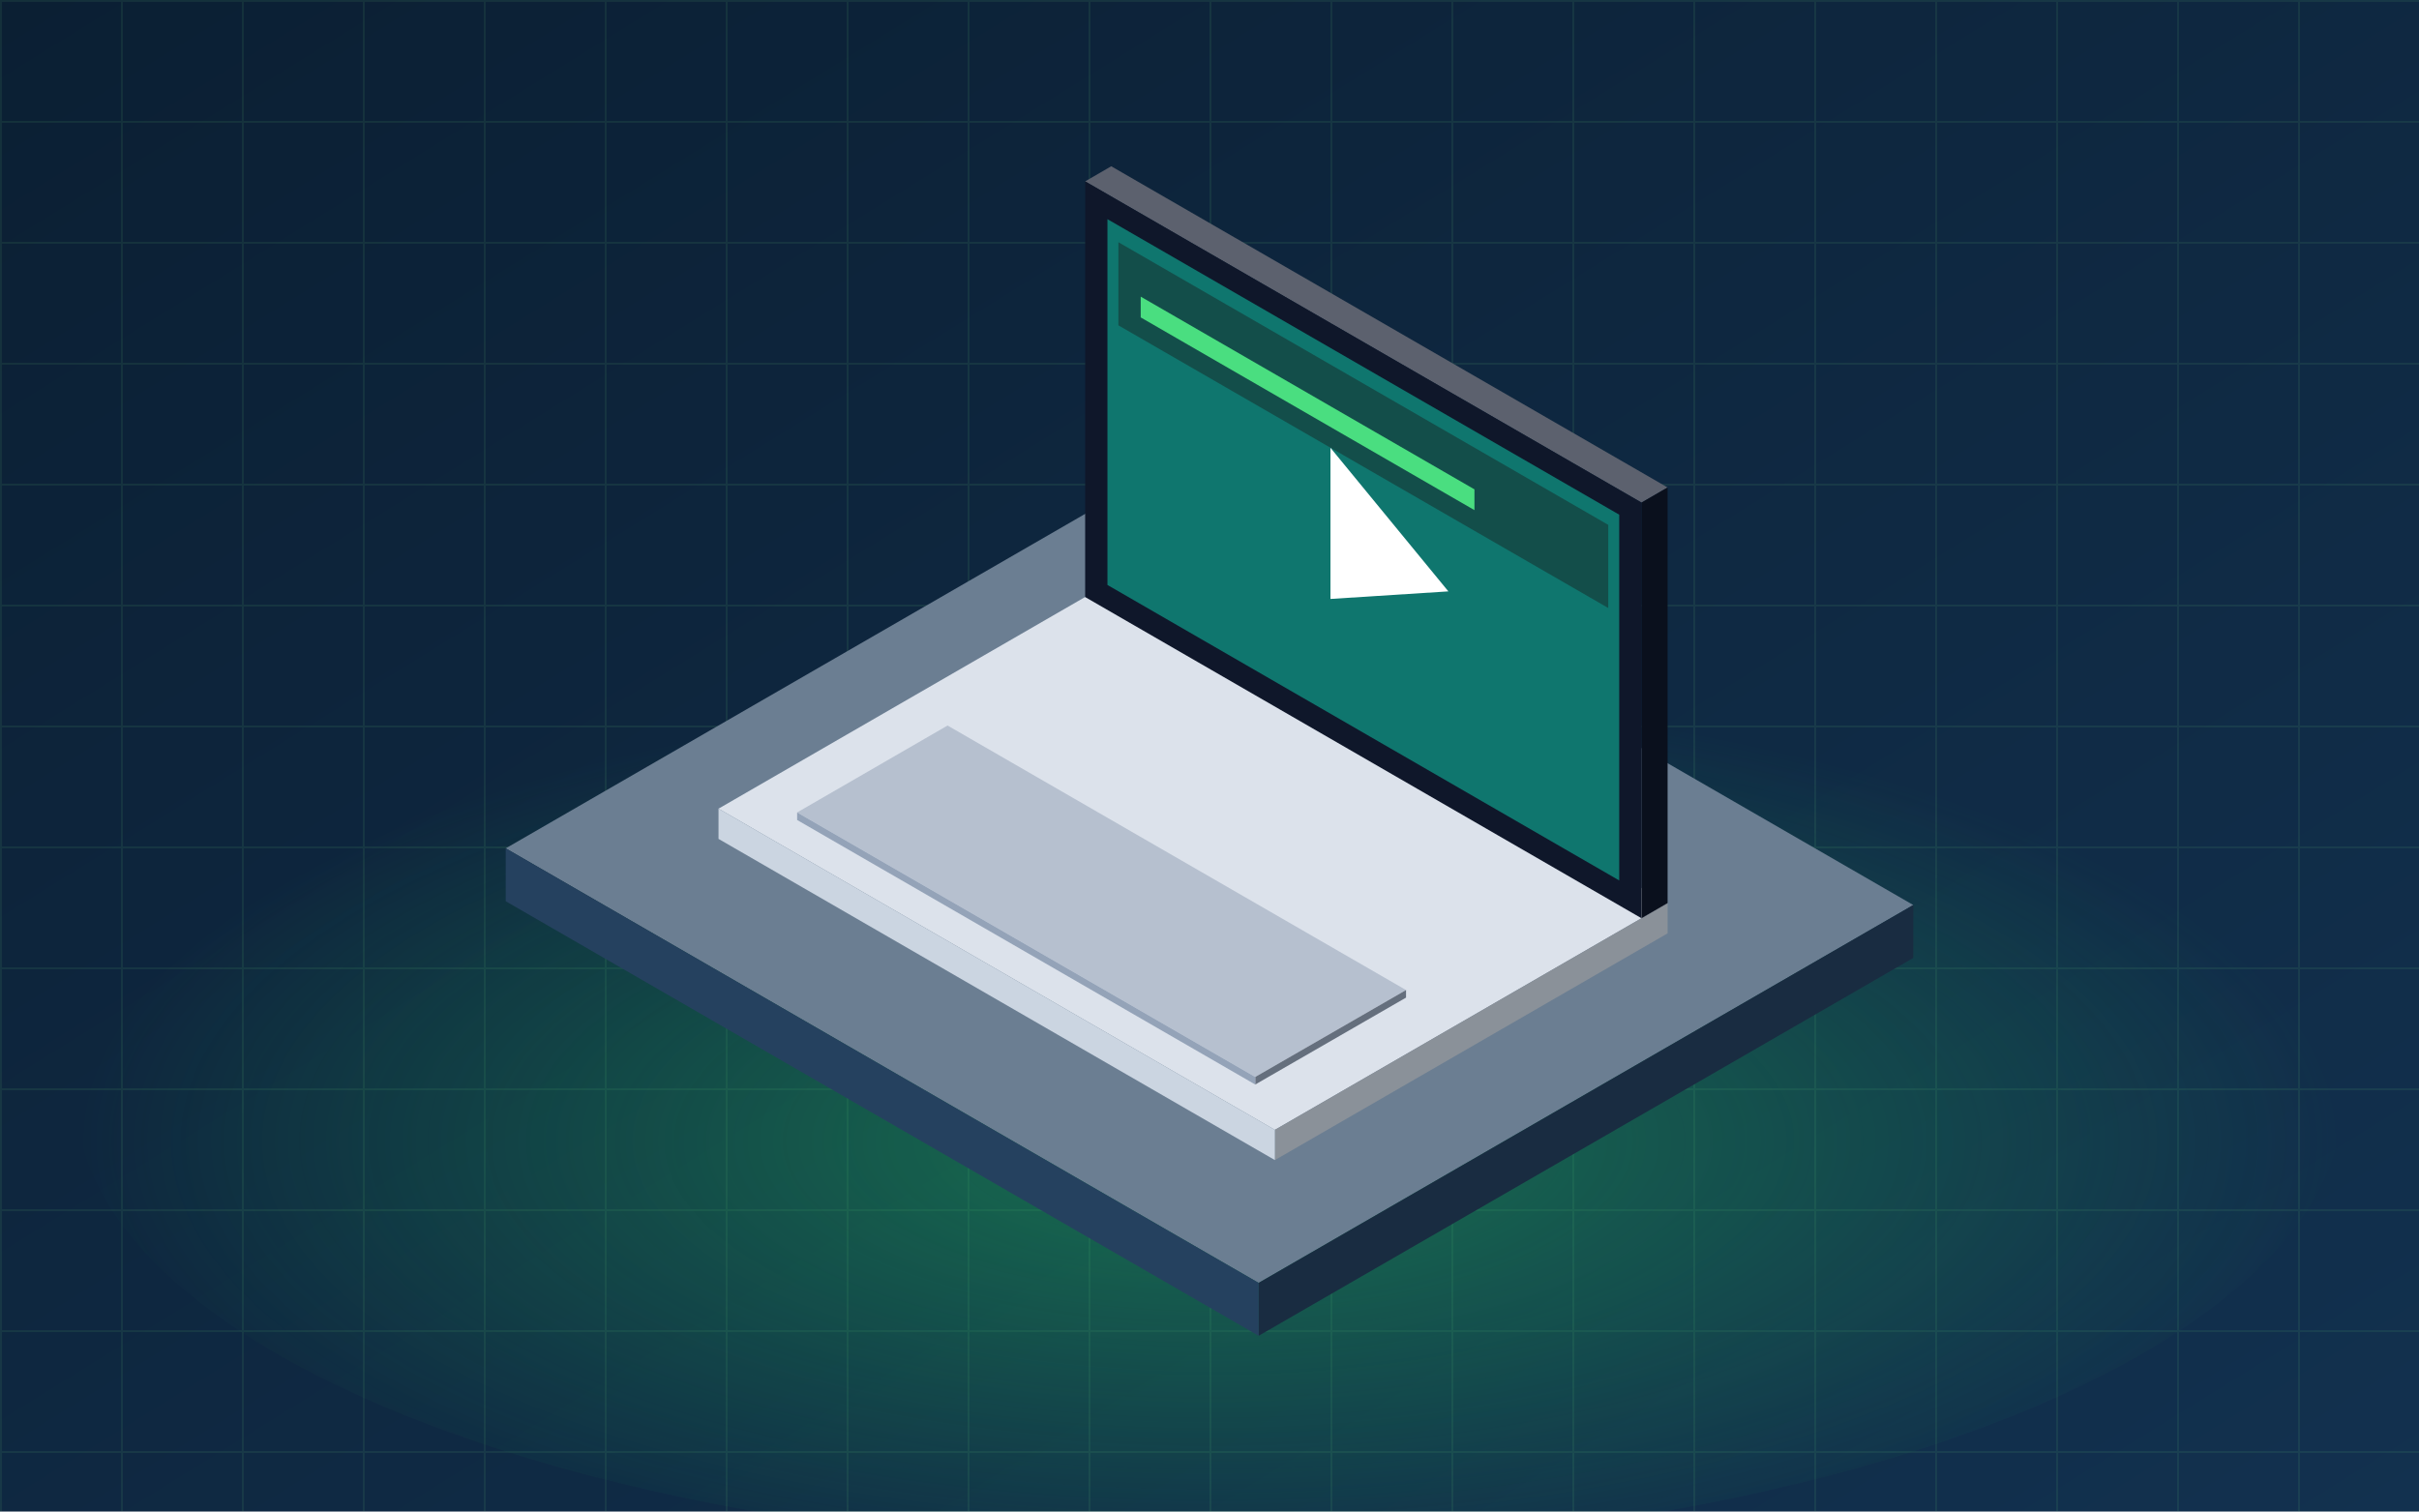
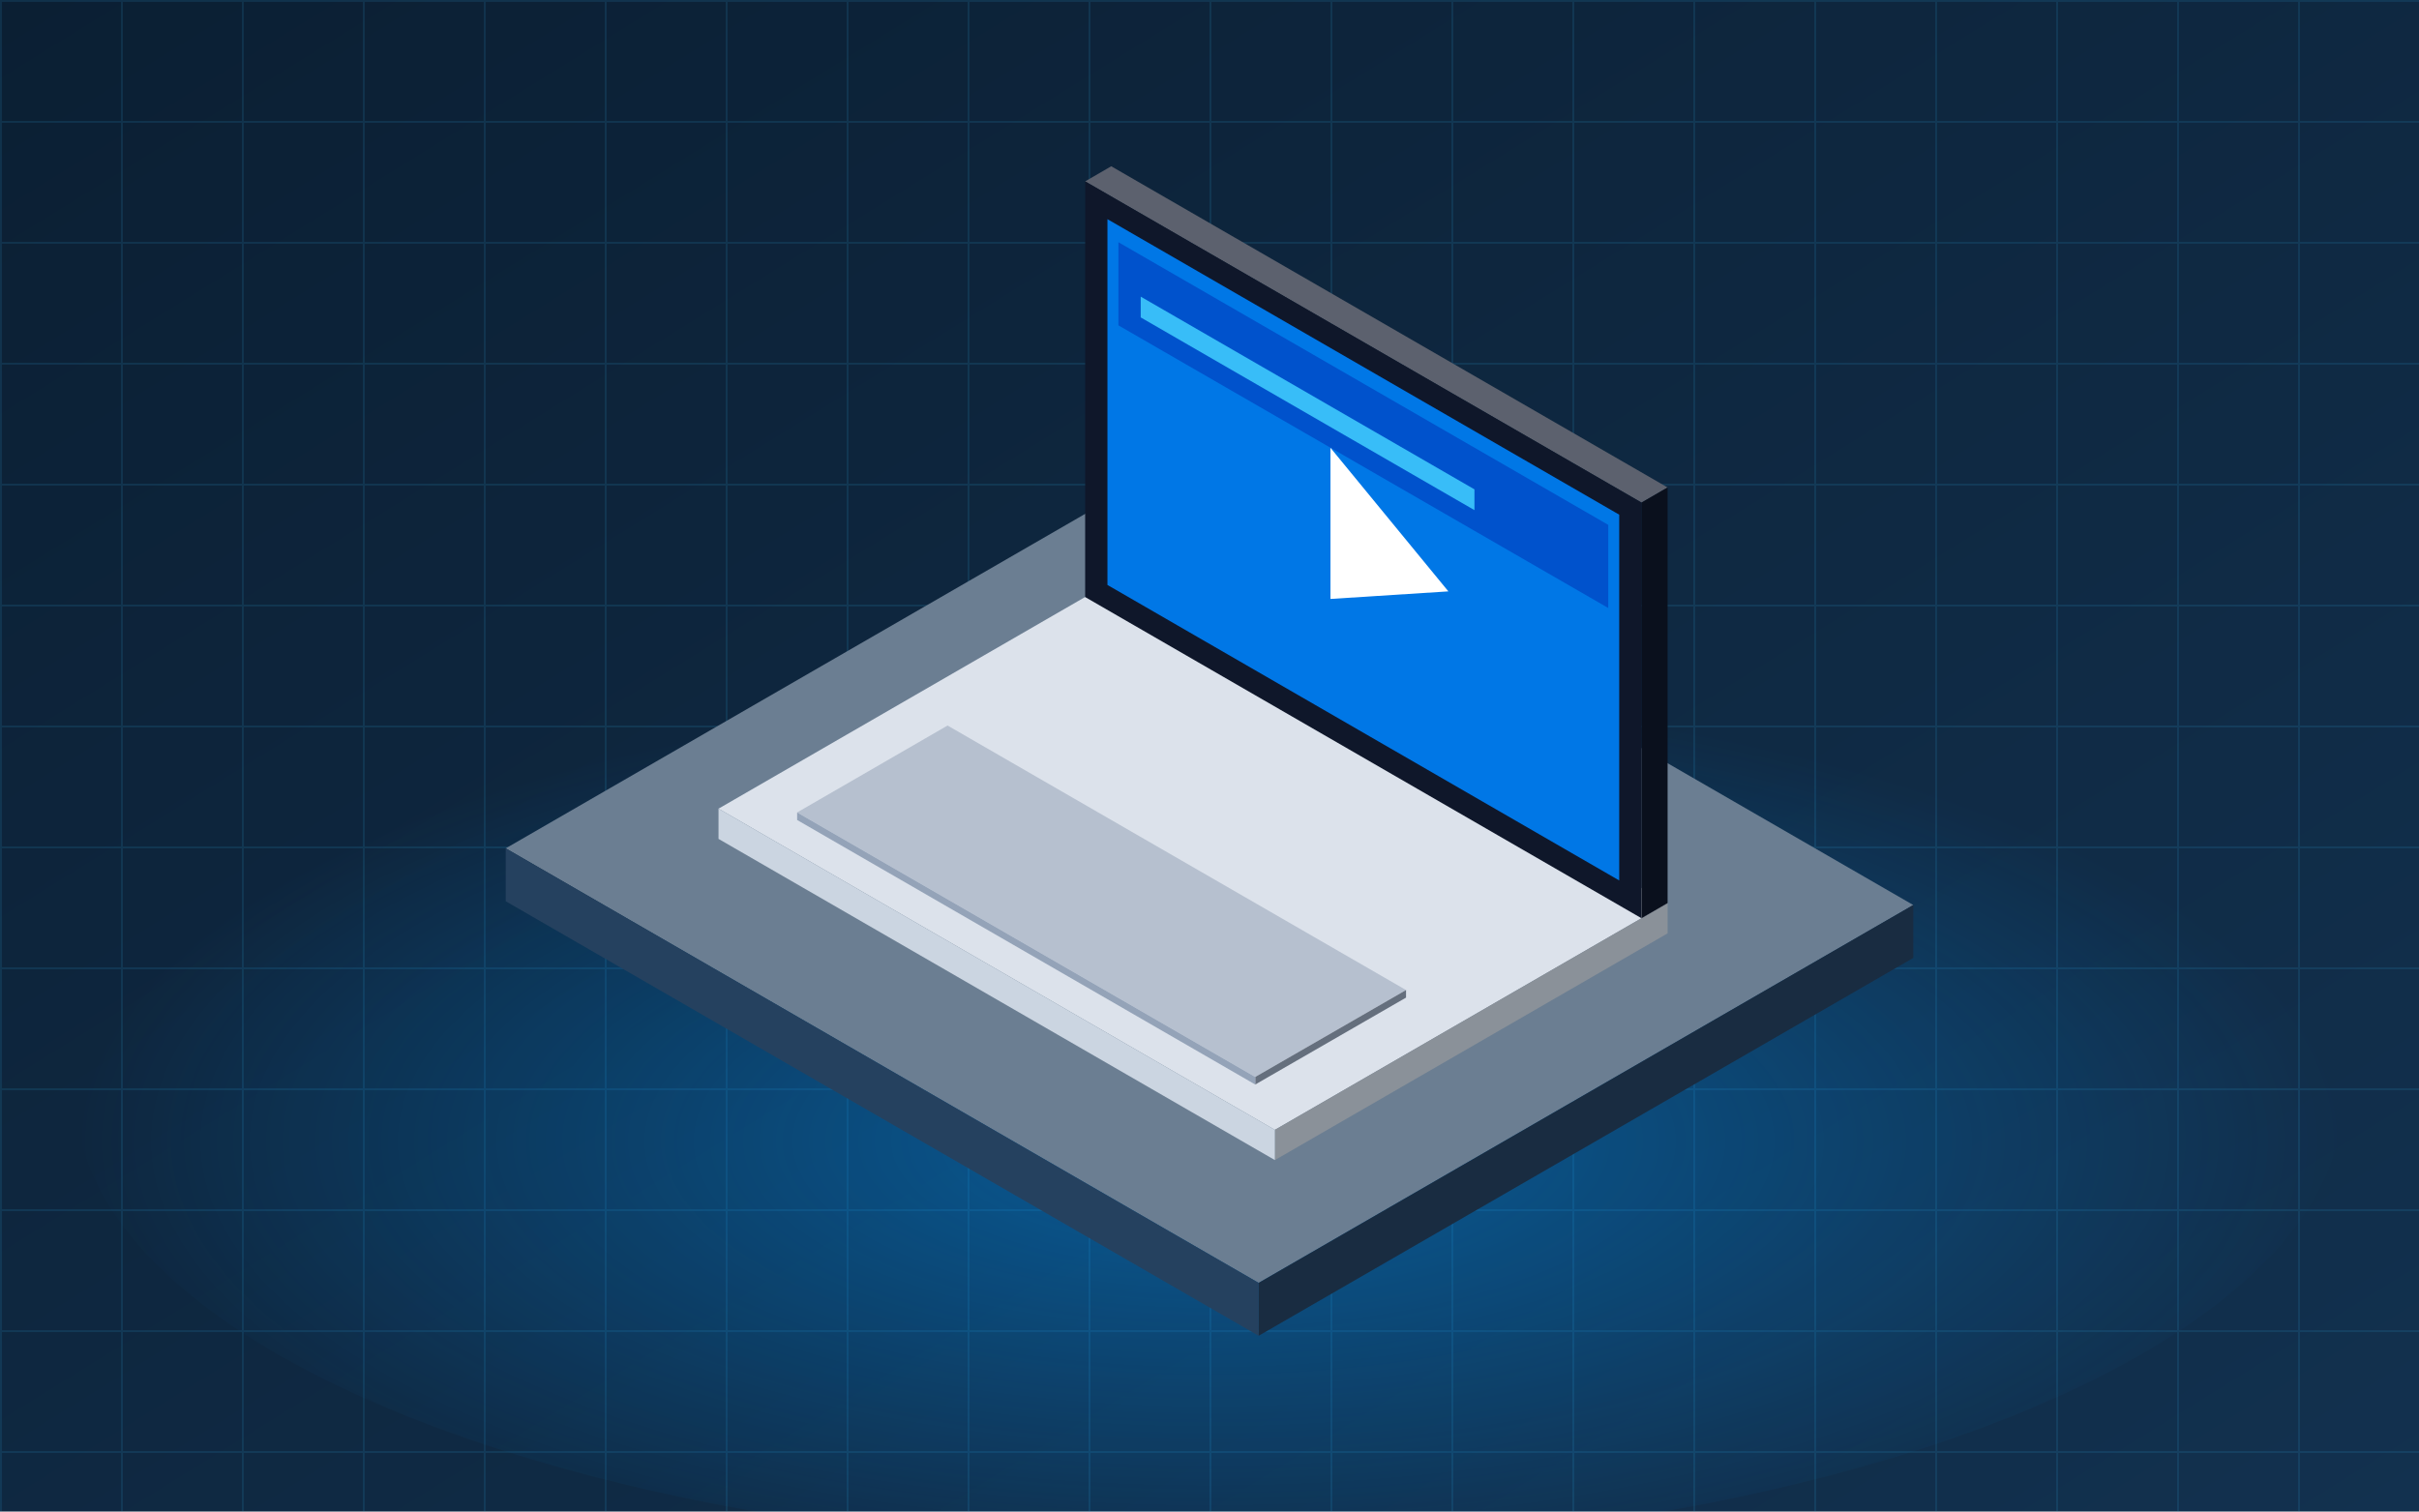
<svg xmlns="http://www.w3.org/2000/svg" viewBox="0 0 640 400" width="640" height="400">
  <defs>
    <linearGradient id="bglaptop" x1="0" y1="0" x2="1" y2="1">
      <stop offset="0" stop-color="#0b1f33" />
      <stop offset="1" stop-color="#12314f" />
    </linearGradient>
    <radialGradient id="gllaptop" cx=".5" cy=".55" r=".5">
-       <stop offset="0" stop-color="#22c55e" stop-opacity=".45" />
-       <stop offset="1" stop-color="#22c55e" stop-opacity="0" />
+       <stop offset="0" stop-color="#0099ff" stop-opacity=".45" />
+       <stop offset="1" stop-color="#0099ff" stop-opacity="0" />
    </radialGradient>
    <pattern id="grlaptop" width="32" height="32" patternUnits="userSpaceOnUse">
-       <path d="M32 0H0V32" fill="none" stroke="#73e28f" stroke-opacity=".09" />
+       <path d="M32 0H0V32" fill="none" stroke="#38bdf8" stroke-opacity=".12" />
    </pattern>
  </defs>
  <rect width="640" height="400" fill="url(#bglaptop)" />
  <rect width="640" height="400" fill="url(#grlaptop)" />
  <ellipse cx="320" cy="290" rx="300" ry="120" fill="url(#gllaptop)" />
  <polygon points="307.0,124.5 506.2,239.5 333.0,339.5 133.8,224.5" fill="#6b7e92" />
  <polygon points="506.2,253.5 333.0,353.5 333.0,339.5 506.2,239.5" fill="#192c41" />
  <polygon points="133.8,238.5 333.0,353.5 333.0,339.5 133.8,224.5" fill="#25415f" />
  <polygon points="294.0,154.0 441.2,239.0 337.3,299.0 190.1,214.0" fill="#dce2eb" />
  <polygon points="441.2,247.0 337.3,307.0 337.3,299.0 441.2,239.0" fill="#8a9199" />
  <polygon points="190.1,222.0 337.3,307.0 337.3,299.0 190.1,214.0" fill="#cbd5e1" />
  <polygon points="294.0,44.0 441.2,129.0 434.3,133.0 287.1,48.0" fill="#5c616e" />
  <polygon points="441.2,239.0 434.3,243.0 434.3,133.0 441.2,129.0" fill="#0a101d" />
  <polygon points="287.1,158.0 434.3,243.0 434.3,133.0 287.1,48.0" fill="#0f172a" />
-   <polygon points="293.0,154.8 428.4,233.0 428.4,136.2 293.0,58.0" fill="#0f766e" />
-   <polygon points="295.9,86.1 425.5,160.9 425.5,138.9 295.9,64.1" fill="#134e4a" />
+   <polygon points="293.0,154.8 428.4,233.0 428.4,136.2 293.0,58.0" fill="#0077e6" />
+   <polygon points="295.9,86.1 425.5,160.9 425.5,138.9 295.9,64.1" fill="#0052cc" />
  <polygon points="361.6,209.0 361.4,209.1 361.2,209.1 361.0,209.2 360.8,209.2 360.6,209.2 360.4,209.2 360.2,209.1 360.0,209.1 359.8,209.0 359.7,208.9 359.6,208.8 359.5,208.7 359.5,208.6 359.5,208.4 359.5,208.3 359.6,208.2 359.7,208.1 359.8,208.0 360.0,207.9 360.2,207.9 360.4,207.8 360.6,207.8 360.8,207.8 361.0,207.8 361.2,207.9 361.4,207.9 361.6,208.0 361.7,208.1 361.8,208.2 361.9,208.3 361.9,208.4 361.9,208.6 361.9,208.7 361.8,208.8 361.7,208.9 361.6,209.0" fill="none" />
  <polygon points="352.0,158.5 352.0,118.5 383.2,156.5" fill="#fff" />
-   <polygon points="301.8,84.0 390.1,135.0 390.1,129.5 301.8,78.5" fill="#4ade80" />
+   <polygon points="301.8,84.0 390.1,135.0 390.1,129.5 301.8,78.5" fill="#38bdf8" />
  <polygon points="250.7,192.0 372.0,262.0 332.1,285.0 210.9,215.0" fill="#b6c0cf" />
  <polygon points="372.0,264.0 332.1,287.0 332.1,285.0 372.0,262.0" fill="#656f7d" />
  <polygon points="210.9,217.0 332.1,287.0 332.1,285.0 210.9,215.0" fill="#94a3b8" />
</svg>
